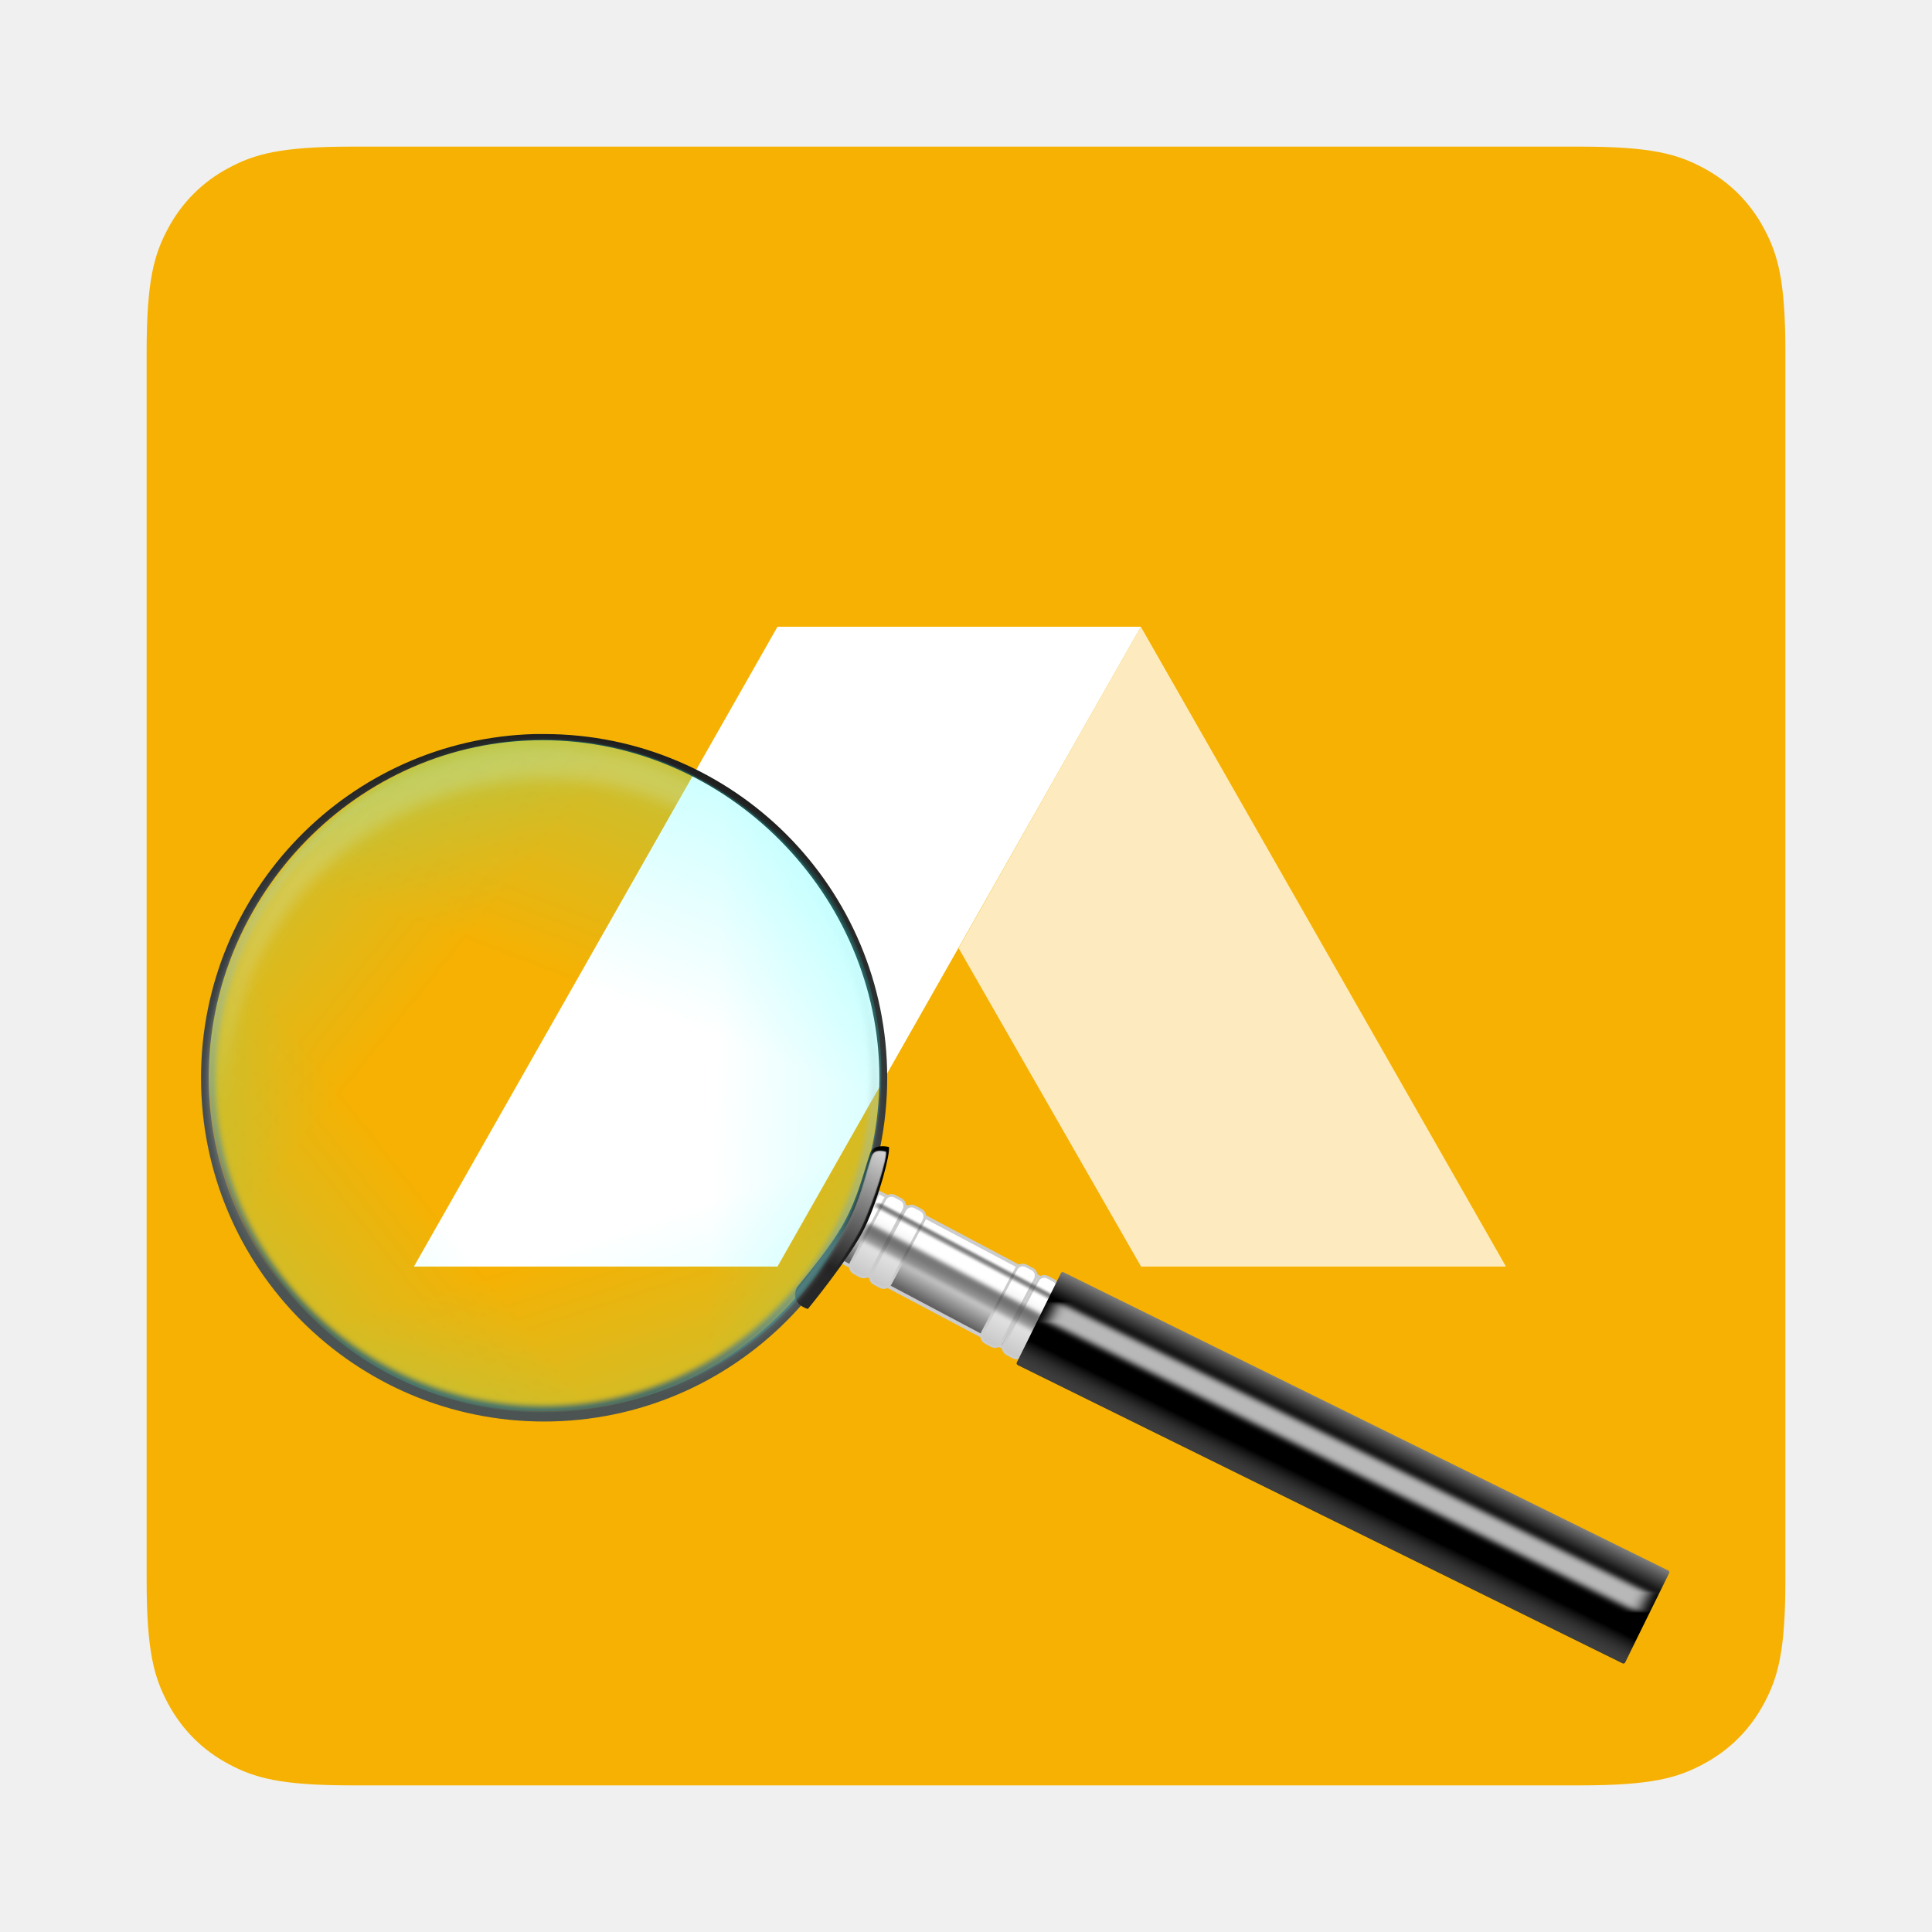
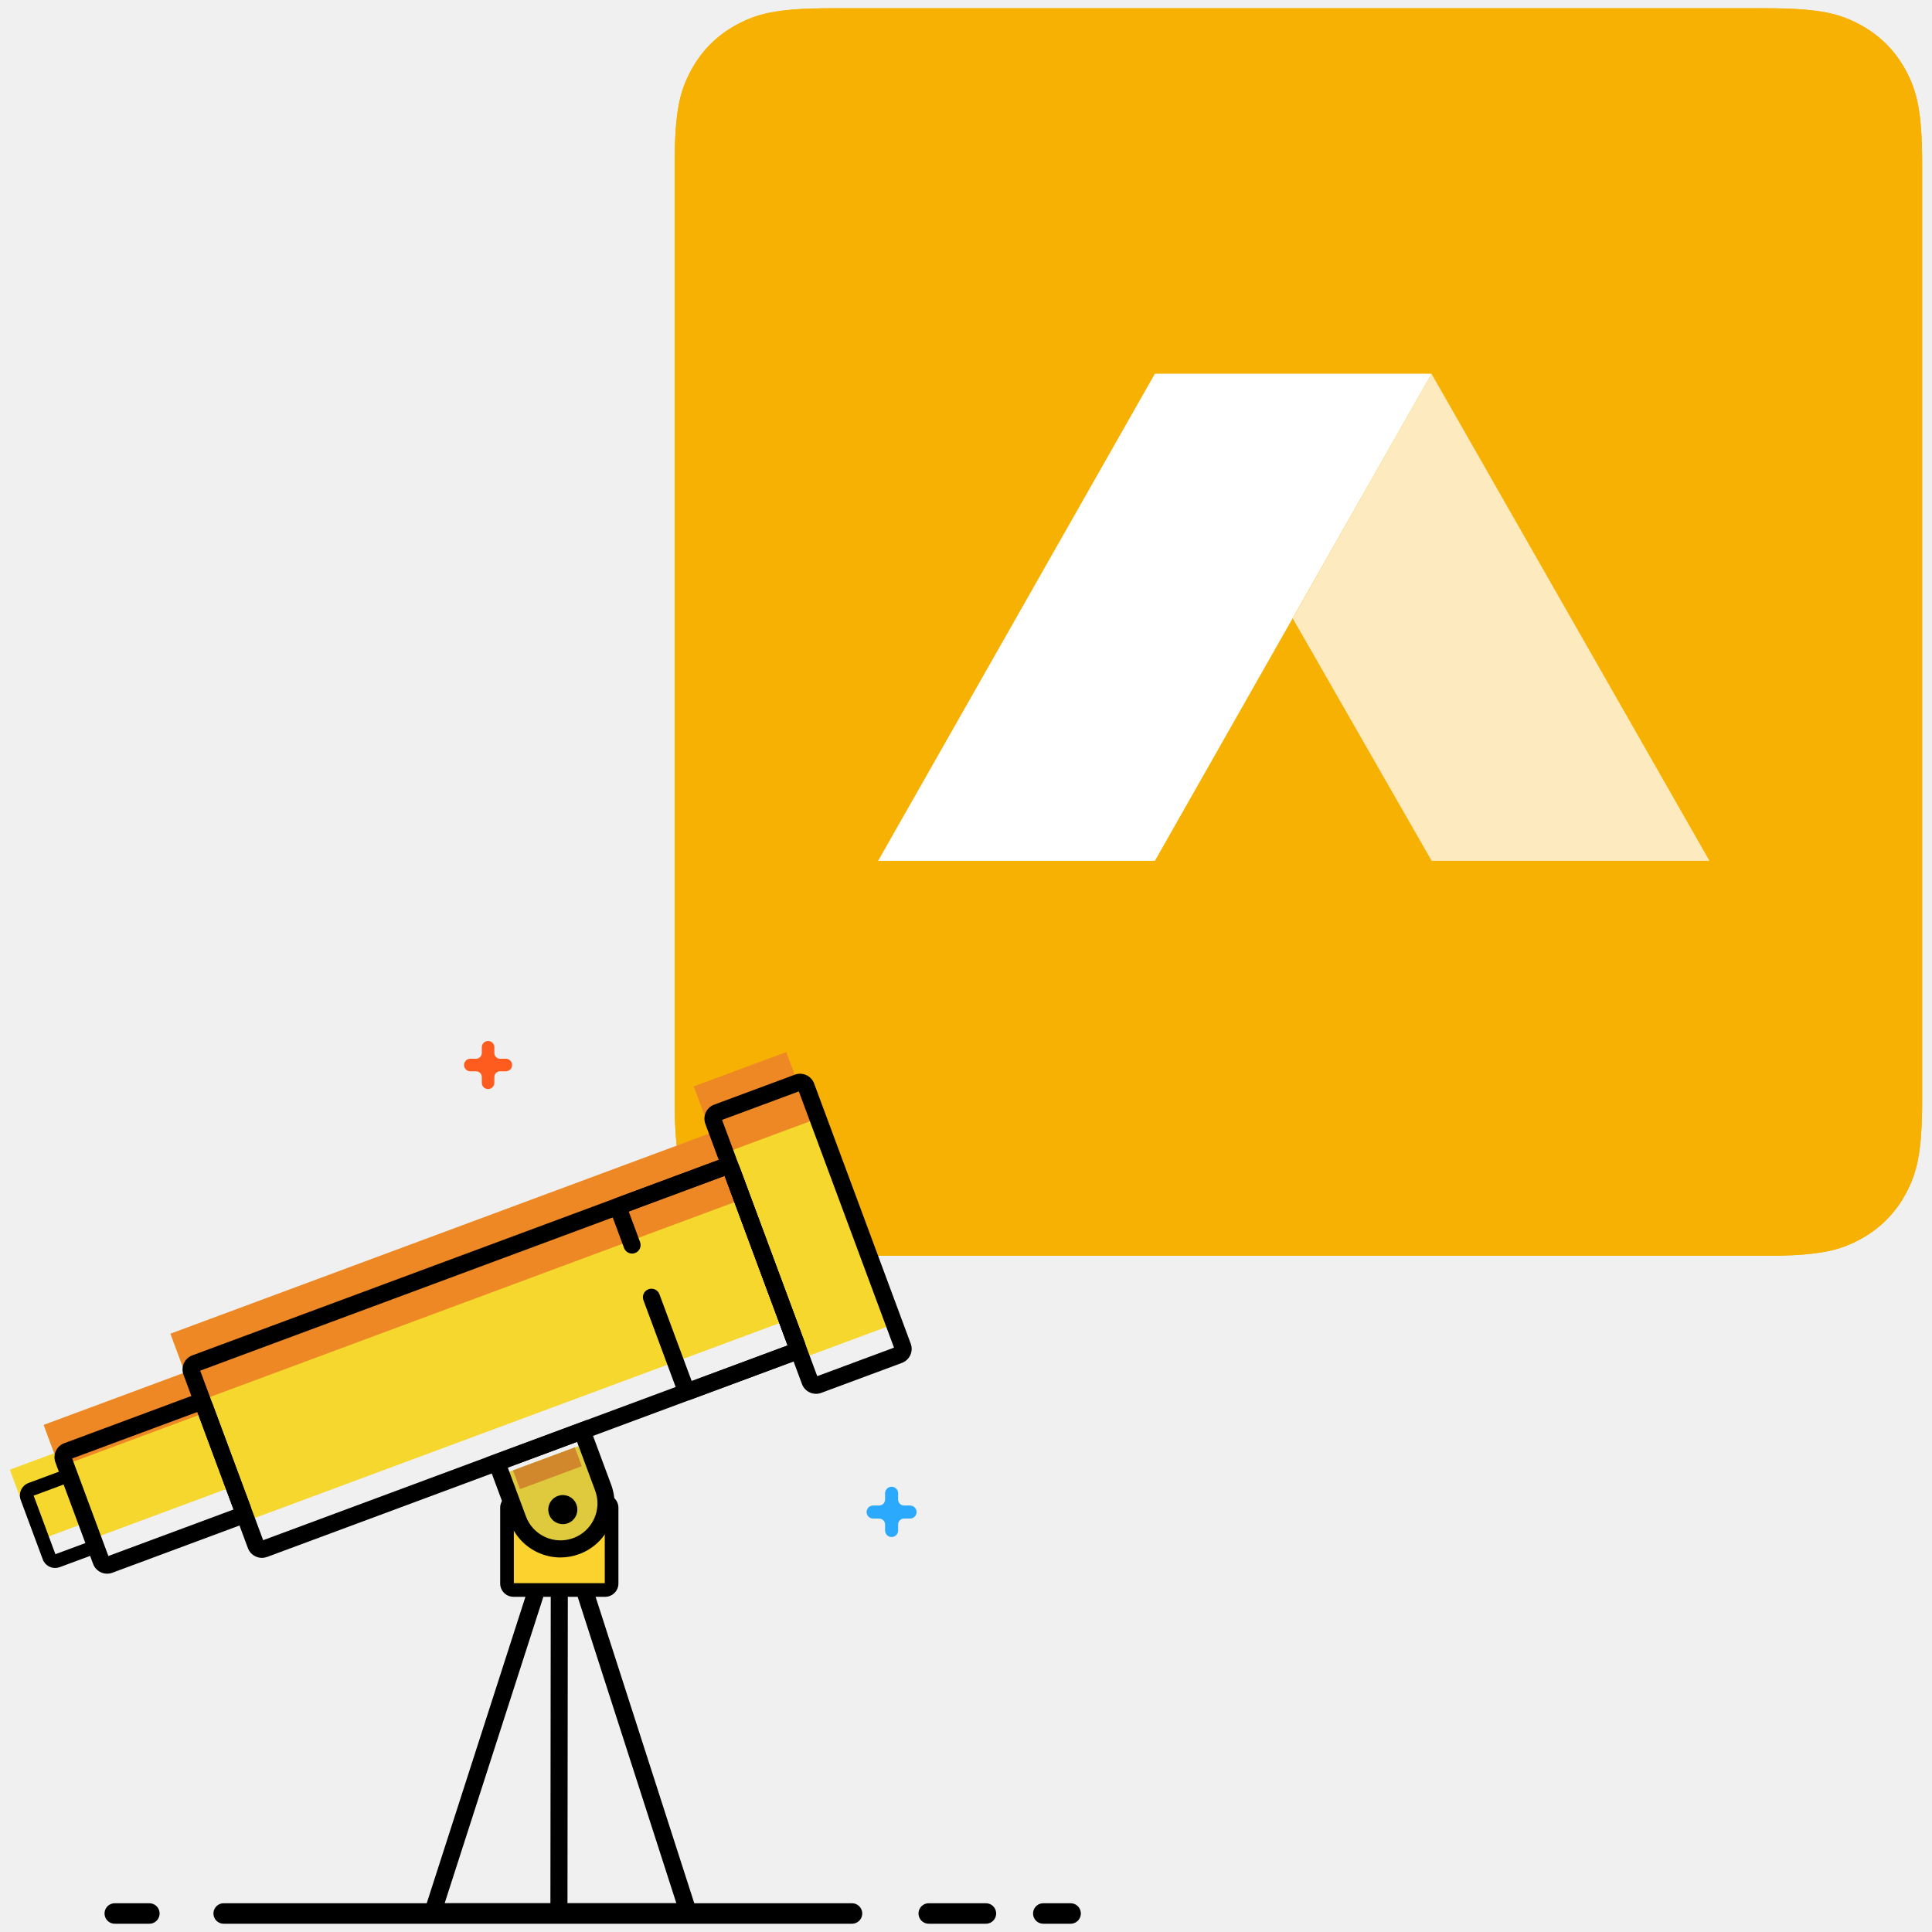
- <svg xmlns="http://www.w3.org/2000/svg" xmlns:xlink="http://www.w3.org/1999/xlink" id="svg5272" viewBox="0 0 500 500" version="1.1" width="500" height="500">
-   <defs id="defs5274">
-     <linearGradient id="linearGradient5106" y2="579.5" gradientUnits="userSpaceOnUse" x2="665.71" gradientTransform="translate(-270.98,-89.296)" y1="545.73" x1="685.34">
-       <stop id="stop4469-2-6" style="stop-color:#ffffff" offset="0" />
-       <stop id="stop4471-0-3" style="stop-color:#ffffff;stop-opacity:0" offset="1" />
+ <svg xmlns="http://www.w3.org/2000/svg" xmlns:xlink="http://www.w3.org/1999/xlink" viewBox="0 0 128 128" width="128" height="128" version="1.1" id="svg1" xml:space="preserve">
+   <defs id="defs1">
+     <linearGradient id="linearGradient3235">
+       <stop id="stop3237" style="stop-color:#ffffff" offset="0" />
+       <stop id="stop3247" style="stop-color:#43ff38" offset=".268" />
+       <stop id="stop3239" style="stop-color:#ffffff;stop-opacity:0" offset="1" />
    </linearGradient>
-     <filter id="filter4475-5-4" color-interpolation-filters="sRGB" x="-0.022" y="-0.012" width="1.043" height="1.025">
-       <feGaussianBlur id="feGaussianBlur4477-5-9" stdDeviation="0.206" />
-     </filter>
-     <linearGradient id="linearGradient5109" y2="582.2" gradientUnits="userSpaceOnUse" x2="664.04" gradientTransform="translate(-270.98,-89.296)" y1="551.59" x1="678.91">
-       <stop id="stop4214-8-0" style="stop-color:#000000" offset="0" />
-       <stop id="stop4216-9-5" style="stop-color:#272727" offset="1" />
+     <radialGradient id="radialGradient5217" xlink:href="#linearGradient3235" gradientUnits="userSpaceOnUse" cy="507.58" cx="544.68" gradientTransform="matrix(0.6462,0,0,0.37308,192.71,318.21)" r="7.672" />
+     <linearGradient id="linearGradient3282">
+       <stop id="stop3284" style="stop-color:#ffffff;stop-opacity:.294" offset="0" />
+       <stop id="stop3286" style="stop-color:#ffffff;stop-opacity:0" offset="1" />
    </linearGradient>
-     <filter id="filter4351-5-5" width="1.66" y="-0.022" x="-0.33" height="1.045" color-interpolation-filters="sRGB">
-       <feGaussianBlur id="feGaussianBlur4353-8-5" stdDeviation="1.629" />
-     </filter>
-     <linearGradient id="linearGradient5117" y2="544.71" gradientUnits="userSpaceOnUse" x2="904.29" gradientTransform="translate(-637.78,169.41)" y1="544.71" x1="897.21">
-       <stop id="stop4454-1-9" style="stop-color:#ffffff;stop-opacity:0" offset="0" />
-       <stop id="stop4456-5-9" style="stop-color:#7e7e7e" offset="1" />
-     </linearGradient>
-     <linearGradient id="linearGradient5120" y2="544.71" gradientUnits="userSpaceOnUse" x2="904.29" gradientTransform="translate(-1144,169.41)" y1="544.71" x1="897.21">
-       <stop id="stop4341-9-9" style="stop-color:#000000" offset="0" />
-       <stop id="stop4343-83-3" style="stop-color:#7e7e7e" offset="1" />
-     </linearGradient>
-     <linearGradient id="linearGradient5134" y2="529.31" xlink:href="#linearGradient4272-2-4" gradientUnits="userSpaceOnUse" x2="750.47" gradientTransform="translate(2.6689,0.87753)" y1="529.31" x1="754.46" />
-     <linearGradient id="linearGradient4272-2-4">
-       <stop id="stop4274-1-6" style="stop-color:#333333" offset="0" />
-       <stop id="stop4276-4-6" style="stop-color:#333333;stop-opacity:0" offset="1" />
-     </linearGradient>
-     <filter id="filter4280-8-6" width="1.861" y="-0.028" x="-0.43" height="1.056" color-interpolation-filters="sRGB">
-       <feGaussianBlur id="feGaussianBlur4282-6-2" stdDeviation="0.648" />
-     </filter>
-     <linearGradient id="linearGradient5132" y2="529.31" xlink:href="#linearGradient4272-2-4" gradientUnits="userSpaceOnUse" x2="750.47" gradientTransform="translate(-6.5814,0.87753)" y1="529.31" x1="754.46" />
-     <linearGradient id="linearGradient5139" y2="505.93" gradientUnits="userSpaceOnUse" x2="753.99" gradientTransform="matrix(0.84044,0,0,0.96288,-864.25,138.04)" y1="505.61" x1="734.13">
-       <stop id="stop4292-2-2" style="stop-color:#c5c5c5" offset="0" />
-       <stop id="stop4294-5-3" style="stop-color:#ffffff" offset="1" />
-     </linearGradient>
-     <linearGradient id="linearGradient5142" y2="505.93" gradientUnits="userSpaceOnUse" x2="753.99" gradientTransform="matrix(0.84044,0,0,0.96288,-864.25,144.35)" y1="505.61" x1="734.13">
-       <stop id="stop4286-0-8" style="stop-color:#c5c5c5" offset="0" />
-       <stop id="stop4288-0-8" style="stop-color:#ffffff" offset="1" />
-     </linearGradient>
-     <linearGradient id="linearGradient5145" y2="505.93" gradientUnits="userSpaceOnUse" x2="753.99" gradientTransform="matrix(0.84044,0,0,0.96288,-864.25,105.44)" y1="505.61" x1="734.13">
-       <stop id="stop4244-9-7" style="stop-color:#c5c5c5" offset="0" />
-       <stop id="stop4246-5-3" style="stop-color:#ffffff" offset="1" />
-     </linearGradient>
-     <linearGradient id="linearGradient5148" y2="505.93" gradientUnits="userSpaceOnUse" x2="753.99" gradientTransform="matrix(0.84044,0,0,0.96288,-864.25,99.571)" y1="505.61" x1="734.13">
-       <stop id="stop4298-8-5" style="stop-color:#c5c5c5" offset="0" />
-       <stop id="stop4300-1-5" style="stop-color:#ffffff" offset="1" />
-     </linearGradient>
-     <linearGradient id="linearGradient5151" y2="538.56" gradientUnits="userSpaceOnUse" x2="748.01" gradientTransform="matrix(0.84044,0,0,0.96288,-864.25,99.571)" y1="538.34" x1="736.83">
-       <stop id="stop4333-6-4" style="stop-color:#636363" offset="0" />
-       <stop id="stop4335-7-4" style="stop-color:#ffffff" offset="1" />
-     </linearGradient>
-     <linearGradient id="linearGradient5161" y2="572.83" gradientUnits="userSpaceOnUse" x2="579.42" gradientTransform="matrix(0.99624,0,0,0.99812,-269.04,-88.276)" y1="442.89" x1="610.28">
-       <stop id="stop3184-2-1" style="stop-color:#1a1a1a" offset="0" />
-       <stop id="stop3186-1-4" style="stop-color:#4c5353" offset="1" />
-     </linearGradient>
-     <linearGradient id="linearGradient5270" y2="516.783" gradientUnits="userSpaceOnUse" y1="366.227" gradientTransform="matrix(0.98639,0,0,0.968,-504.86,-430.974)" x2="617.159" x1="675.489">
-       <stop id="stop4133-5" style="stop-color:#00ffff" offset="0" />
-       <stop id="stop4135-4" style="stop-color:#00ffff;stop-opacity:0" offset="1" />
-     </linearGradient>
-     <filter style="color-interpolation-filters:sRGB" id="filter4197-7" x="-0.026" y="-0.048" width="1.053" height="1.095">
-       <feGaussianBlur id="feGaussianBlur4199-8" stdDeviation="1.842" />
-     </filter>
-     <linearGradient id="linearGradient5158" y2="598.59" gradientUnits="userSpaceOnUse" x2="566.93" gradientTransform="matrix(0.97494,0,0,0.96127,-256.68,-66.85)" y1="458.52" x1="606.95">
-       <stop id="stop3968-2-0" style="stop-color:#ffffff;stop-opacity:0" offset="0" />
-       <stop id="stop3970-4-3" style="stop-color:#4c5353" offset="1" />
-     </linearGradient>
-     <filter style="color-interpolation-filters:sRGB" id="filter3996-5-0" x="-0.011" y="-0.011" width="1.021" height="1.022">
-       <feGaussianBlur id="feGaussianBlur3998-8-3" stdDeviation="0.777" />
-     </filter>
-     <linearGradient id="linearGradient5270-9" y2="507.95" gradientUnits="userSpaceOnUse" y1="393.764" gradientTransform="matrix(0,-0.98639,0.968,0,-431.96,684.462)" x2="625.827" x1="719.338">
-       <stop id="stop4133-5-5" style="stop-color:#00ffff" offset="0" />
-       <stop id="stop4135-4-2" style="stop-color:#00ffff;stop-opacity:0" offset="1" />
-     </linearGradient>
-     <linearGradient id="linearGradient5270-9-0" y2="499.916" gradientUnits="userSpaceOnUse" y1="375.125" gradientTransform="matrix(-0.9269034,-0.3373653,0.3310755,-0.9096225,469.3591,783.3431)" x2="625.128" x1="703.999">
-       <stop id="stop4133-5-5-9" style="stop-color:#00ffff" offset="0" />
-       <stop id="stop4135-4-2-4" style="stop-color:#00ffff;stop-opacity:0" offset="1" />
-     </linearGradient>
-     <linearGradient id="linearGradient5270-9-0-6" y2="499.916" gradientUnits="userSpaceOnUse" y1="375.125" gradientTransform="matrix(-0.6340393,0.7556186,-0.741531,-0.6222184,870.6264,-29.65344)" x2="625.128" x1="703.999">
-       <stop id="stop4133-5-5-9-6" style="stop-color:#00ffff" offset="0" />
-       <stop id="stop4135-4-2-4-4" style="stop-color:#00ffff;stop-opacity:0" offset="1" />
-     </linearGradient>
-     <linearGradient id="linearGradient5270-9-0-6-4" y2="499.916" gradientUnits="userSpaceOnUse" y1="375.125" gradientTransform="matrix(0.493195,0.8542388,-0.8383126,0.484,243.9065,-684.9475)" x2="625.128" x1="703.999">
-       <stop id="stop4133-5-5-9-6-7" style="stop-color:#00ffff" offset="0" />
-       <stop id="stop4135-4-2-4-4-6" style="stop-color:#00ffff;stop-opacity:0" offset="1" />
-     </linearGradient>
-     <clipPath clipPathUnits="userSpaceOnUse" id="clipPath20">
-       <path d="M 64.097,512 H 447.903 c 22.288,0 30.37,-2.321 38.518,-6.678 8.148,-4.358 14.543,-10.752 18.901,-18.901 C 509.679,478.273 512,470.191 512,447.903 V 64.097 C 512,41.809 509.679,33.727 505.322,25.579 500.964,17.431 494.569,11.036 486.421,6.678 478.273,2.321 470.191,0 447.903,0 H 64.097 C 41.809,0 33.727,2.321 25.579,6.678 17.431,11.036 11.036,17.431 6.678,25.579 2.321,33.727 0,41.809 0,64.097 V 447.903 c 0,22.288 2.321,30.37 6.678,38.518 4.358,8.148 10.752,14.543 18.901,18.901 8.148,4.358 16.23,6.678 38.518,6.678 z" clip-rule="evenodd" id="path18" />
+     <clipPath clipPathUnits="userSpaceOnUse" id="clipPath210">
+       <path d="M 64.097,512 H 447.903 c 22.288,0 30.37,-2.321 38.518,-6.678 8.148,-4.358 14.543,-10.752 18.901,-18.901 C 509.679,478.273 512,470.191 512,447.903 V 64.097 C 512,41.809 509.679,33.727 505.322,25.579 500.964,17.431 494.569,11.036 486.421,6.678 478.273,2.321 470.191,0 447.903,0 H 64.097 C 41.809,0 33.727,2.321 25.579,6.678 17.431,11.036 11.036,17.431 6.678,25.579 2.321,33.727 0,41.809 0,64.097 V 447.903 c 0,22.288 2.321,30.37 6.678,38.518 4.358,8.148 10.752,14.543 18.901,18.901 8.148,4.358 16.23,6.678 38.518,6.678 z" clip-rule="evenodd" id="path208" />
    </clipPath>
-     <clipPath clipPathUnits="userSpaceOnUse" id="clipPath26">
-       <path d="M 0,0 H 512 V 512 H 0 Z" id="path24" />
+     <clipPath clipPathUnits="userSpaceOnUse" id="clipPath216">
+       <path d="M 0,0 H 512 V 512 H 0 Z" id="path214" />
    </clipPath>
-     <clipPath clipPathUnits="userSpaceOnUse" id="clipPath36">
-       <path d="M 310.621,362 424.709,162.094 H 310.696 l -57.009,99.499 z" clip-rule="evenodd" id="path34" />
+     <clipPath clipPathUnits="userSpaceOnUse" id="clipPath226">
+       <path d="M 310.621,362 424.709,162.094 H 310.696 l -57.009,99.499 z" clip-rule="evenodd" id="path224" />
    </clipPath>
-     <clipPath clipPathUnits="userSpaceOnUse" id="clipPath42">
-       <path d="M 0,0 H 512 V 512 H 0 Z" id="path40" />
+     <clipPath clipPathUnits="userSpaceOnUse" id="clipPath232">
+       <path d="M 0,0 H 512 V 512 H 0 Z" id="path230" />
    </clipPath>
-     <clipPath clipPathUnits="userSpaceOnUse" id="clipPath52">
-       <path d="M 197.101,362 83.515,162.094 H 197.101 L 310.621,362 Z" clip-rule="evenodd" id="path50" />
+     <clipPath clipPathUnits="userSpaceOnUse" id="clipPath242">
+       <path d="M 197.101,362 83.515,162.094 H 197.101 L 310.621,362 Z" clip-rule="evenodd" id="path240" />
    </clipPath>
-     <clipPath clipPathUnits="userSpaceOnUse" id="clipPath58">
-       <path d="M 0,0 H 512 V 512 H 0 Z" id="path56" />
+     <clipPath clipPathUnits="userSpaceOnUse" id="clipPath248">
+       <path d="M 0,0 H 512 V 512 H 0 Z" id="path246" />
+     </clipPath>
+     <clipPath clipPathUnits="userSpaceOnUse" id="clipPath1">
+       <path d="M 64.097,512 H 447.903 c 22.288,0 30.37,-2.321 38.518,-6.678 8.148,-4.358 14.543,-10.752 18.901,-18.901 C 509.679,478.273 512,470.191 512,447.903 V 64.097 C 512,41.809 509.679,33.727 505.322,25.579 500.964,17.431 494.569,11.036 486.421,6.678 478.273,2.321 470.191,0 447.903,0 H 64.097 C 41.809,0 33.727,2.321 25.579,6.678 17.431,11.036 11.036,17.431 6.678,25.579 2.321,33.727 0,41.809 0,64.097 V 447.903 c 0,22.288 2.321,30.37 6.678,38.518 4.358,8.148 10.752,14.543 18.901,18.901 8.148,4.358 16.23,6.678 38.518,6.678 z" clip-rule="evenodd" id="path1" />
+     </clipPath>
+     <clipPath clipPathUnits="userSpaceOnUse" id="clipPath2">
+       <path d="M 0,0 H 512 V 512 H 0 Z" id="path2" />
+     </clipPath>
+     <clipPath clipPathUnits="userSpaceOnUse" id="clipPath3">
+       <path d="M 310.621,362 424.709,162.094 H 310.696 l -57.009,99.499 z" clip-rule="evenodd" id="path3" />
+     </clipPath>
+     <clipPath clipPathUnits="userSpaceOnUse" id="clipPath4">
+       <path d="M 0,0 H 512 V 512 H 0 Z" id="path4" />
+     </clipPath>
+     <clipPath clipPathUnits="userSpaceOnUse" id="clipPath5">
+       <path d="M 197.101,362 83.515,162.094 H 197.101 L 310.621,362 Z" clip-rule="evenodd" id="path5" />
+     </clipPath>
+     <clipPath clipPathUnits="userSpaceOnUse" id="clipPath6">
+       <path d="M 0,0 H 512 V 512 H 0 Z" id="path6" />
    </clipPath>
  </defs>
-   <g id="layer1" transform="translate(-232.74,-351.21)" style="display:inline" />
-   <g id="layer5" style="display:inline" />
-   <g id="layer4" style="display:inline" />
-   <g id="layer3" style="display:inline" />
-   <g id="layer2" style="display:inline" />
-   <g id="layer6" style="display:inline" />
-   <g id="layer7" style="display:inline" />
-   <g id="layer8" style="display:inline" />
-   <g id="layer9" style="display:inline">
-     <g id="g1" transform="matrix(0.8939824,0,0,0.8939824,-230.2453,356.2071)">
-       <g id="g14" transform="matrix(0.9265536,0,0,-0.9265536,300,118.3955)">
-         <g id="g16" clip-path="url(#clipPath20)">
-           <g id="g22" clip-path="url(#clipPath26)">
-             <path d="M -1,513 H 513 V -1 H -1 Z" style="fill:#f6b102;fill-opacity:1;fill-rule:nonzero;stroke:none" id="path28" />
+   <g id="g2" transform="matrix(1.009762,0,0,1.009762,-1.623661,0.2695095)">
+     <g id="g418" transform="matrix(0.1598672,0,0,-0.1598673,45.87271,82.12731)">
+       <g id="g340" />
+       <g id="g348">
+         <g id="g346" clip-path="url(#clipPath210)">
+           <g id="g344" clip-path="url(#clipPath216)">
+             <path d="M -1,513 H 513 V -1 H -1 Z" style="fill:#f6b102;fill-opacity:1;fill-rule:nonzero;stroke:none" id="path342" />
          </g>
        </g>
      </g>
-       <g id="g30" transform="matrix(0.9265536,0,0,-0.9265536,300,118.3955)">
-         <g id="g32" clip-path="url(#clipPath36)">
-           <g id="g38" clip-path="url(#clipPath42)">
-             <path d="M 252.688,363 H 425.709 V 161.094 H 252.688 Z" style="fill:#fdebbf;fill-opacity:1;fill-rule:nonzero;stroke:none" id="path44" />
+       <g id="g356">
+         <g id="g354" clip-path="url(#clipPath226)">
+           <g id="g352" clip-path="url(#clipPath232)">
+             <path d="M 252.688,363 H 425.709 V 161.094 H 252.688 Z" style="fill:#fdebbf;fill-opacity:1;fill-rule:nonzero;stroke:none" id="path350" />
          </g>
        </g>
      </g>
-       <g id="g46" transform="matrix(0.9265536,0,0,-0.9265536,300,118.3955)">
-         <g id="g48" clip-path="url(#clipPath52)">
-           <g id="g54" clip-path="url(#clipPath58)">
-             <path d="M 82.515,363 H 311.621 V 161.094 H 82.515 Z" style="fill:#ffffff;fill-opacity:1;fill-rule:nonzero;stroke:none" id="path60" />
+       <g id="g364">
+         <g id="g362" clip-path="url(#clipPath242)">
+           <g id="g360" clip-path="url(#clipPath248)">
+             <path d="M 82.515,363 H 311.621 V 161.094 H 82.515 Z" style="fill:#ffffff;fill-opacity:1;fill-rule:nonzero;stroke:none" id="path358" />
+           </g>
+         </g>
+       </g>
+       <g id="g366" />
+       <g id="g374">
+         <g id="g372" clip-path="url(#clipPath210)">
+           <g id="g370" clip-path="url(#clipPath216)">
+             <path d="M -1,513 H 513 V -1 H -1 Z" style="fill:#f6b102;fill-opacity:1;fill-rule:nonzero;stroke:none" id="path368" />
+           </g>
+         </g>
+       </g>
+       <g id="g382">
+         <g id="g380" clip-path="url(#clipPath226)">
+           <g id="g378" clip-path="url(#clipPath232)">
+             <path d="M 252.688,363 H 425.709 V 161.094 H 252.688 Z" style="fill:#fdebbf;fill-opacity:1;fill-rule:nonzero;stroke:none" id="path376" />
+           </g>
+         </g>
+       </g>
+       <g id="g390">
+         <g id="g388" clip-path="url(#clipPath242)">
+           <g id="g386" clip-path="url(#clipPath248)">
+             <path d="M 82.515,363 H 311.621 V 161.094 H 82.515 Z" style="fill:#ffffff;fill-opacity:1;fill-rule:nonzero;stroke:none" id="path384" />
          </g>
        </g>
      </g>
    </g>
-     <g id="g2" transform="translate(51.79038,188.192)">
-       <path id="path3175-4" style="display:inline;fill:url(#linearGradient5161)" d="m 319.46,352.99 c -47.979,1.218 -86.486,40.594 -86.486,88.957 0,49.13 39.752,88.957 88.79,88.957 49.038,0 88.79,-39.827 88.79,-88.957 0,-49.13 -39.752,-88.957 -88.79,-88.957 -0.766,0 -1.542,-0.019 -2.304,0 z m 1.899,1.591 c 47.93,0 87.171,40.242 87.171,87.367 0,47.125 -38.836,86.524 -86.766,86.524 -47.93,0 -86.797,-39.399 -86.797,-86.524 0,-47.125 38.463,-87.367 86.392,-87.367 z" transform="translate(-232.74,-351.21)" />
-       <rect id="rect4234" style="display:inline;fill:url(#linearGradient5151);stroke:#cccccc;stroke-width:0.9" transform="rotate(-62.074,-408.1988,17.78421)" ry="0.419" height="54.937" width="20.389" y="581.66" x="-245.79" />
-       <rect id="rect4236" style="display:inline;fill:url(#linearGradient5148);stroke:#cccccc;stroke-width:0.703" transform="rotate(-62.074,-408.1988,17.78421)" ry="1.933" height="5.606" width="22.439" y="583.92" x="-246.81" />
-       <rect id="rect4258" style="display:inline;fill:url(#linearGradient5145);stroke:#cccccc;stroke-width:0.703" transform="rotate(-62.074,-408.1988,17.78421)" ry="1.933" height="5.606" width="22.439" y="589.79" x="-246.81" />
-       <rect id="rect4262" style="display:inline;fill:url(#linearGradient5142);stroke:#cccccc;stroke-width:0.703" transform="rotate(-62.074,-408.1988,17.78421)" ry="1.933" height="5.606" width="22.439" y="628.69" x="-246.81" />
-       <rect id="rect4266" style="display:inline;fill:url(#linearGradient5139);stroke:#cccccc;stroke-width:0.703" transform="rotate(-62.074,-408.1988,17.78421)" ry="1.933" height="5.606" width="22.439" y="622.39" x="-246.81" />
-       <rect id="rect4270" style="display:inline;opacity:0.668;fill:url(#linearGradient5132);filter:url(#filter4280-8-6)" transform="matrix(0.61202,-1.1546,0.85075,0.45096,-712.86,767.19)" ry="0.378" height="55.985" width="3.612" y="501.74" x="745.83" />
-       <rect id="rect4302" style="display:inline;opacity:0.668;fill:url(#linearGradient5134);filter:url(#filter4280-8-6)" transform="matrix(0.18806,-0.35477,0.85075,0.45096,-394.12,165.84)" ry="0.378" height="55.985" width="3.612" y="501.74" x="755.08" />
-       <rect id="rect4337" style="display:inline;fill:url(#linearGradient5120)" transform="rotate(-63.75,-398.7658,11.53318)" ry="0.496" height="175.51" width="26.765" y="626.37" x="-266.51" />
-       <rect id="rect4337-2" style="display:inline;opacity:0.491;fill:url(#linearGradient5117)" transform="matrix(-0.44229,0.89687,0.89687,0.44229,-232.74,-351.21)" ry="0.496" height="175.51" width="26.765" y="626.37" x="239.74" />
-       <rect id="rect4347" style="display:inline;opacity:0.721;fill:#ffffff;filter:url(#filter4351-5-5)" transform="matrix(0.21833,-0.44273,0.87167,0.42986,-372.2,349.22)" ry="0.496" height="175.51" width="11.847" y="456.96" x="884.98" />
-       <path id="path4202" style="display:inline;fill:url(#linearGradient5109)" d="m 410.99,459.85 c 0.459,1.53 -2.602,13.162 -6.122,20.661 -3.52,7.499 -14.846,21.273 -14.846,21.273 -3.015,-0.938 -4.067,-3.289 -2.755,-5.663 2.143,-2.755 8.388,-9.933 12.091,-16.682 3.702,-6.749 5.046,-12.868 6.778,-17.978 0.588,-1.733 2.737,-2.083 4.853,-1.612 z" transform="translate(-232.74,-351.21)" />
-       <path id="path4220" style="display:inline;fill:url(#linearGradient5106);filter:url(#filter4475-5-4)" d="m 410.23,461.06 c 0.43,1.442 -2.842,12.195 -6.141,19.258 -3.299,7.063 -14.172,20.744 -14.172,20.744 -1.512,-0.985 -3.395,-2.231 -2.165,-4.467 2.008,-2.595 8.917,-10.424 12.386,-16.781 3.469,-6.357 4.686,-12.576 6.309,-17.389 0.551,-1.633 1.8,-1.809 3.783,-1.365 z" transform="translate(-232.74,-351.21)" />
-       <path id="path3962-9" style="display:inline;fill:url(#linearGradient5158);filter:url(#filter3996-5-0)" d="m 319.24,358.12 c -46.953,1.173 -84.637,39.096 -84.637,85.674 0,47.317 38.902,85.674 86.892,85.674 47.99,0 86.892,-38.357 86.892,-85.674 0,-47.317 -38.902,-85.674 -86.892,-85.674 -0.75,0 -1.509,-0.019 -2.255,0 z m 1.859,1.532 c 46.905,0 85.307,38.756 85.307,84.142 0,45.385 -38.006,83.33 -84.911,83.33 -46.905,0 -84.942,-37.945 -84.942,-83.33 0,-45.385 37.641,-84.142 84.546,-84.142 z" transform="matrix(0.9990313,0,0,1.010772,-232.4286,-356.9963)" />
-       <path id="path4139-9" style="display:inline;opacity:0.207;fill:#ffffff;filter:url(#filter4197-7)" d="m 88.88,4.42 c -46.291,0 -83.438,38.762 -83.438,84.19 0,2.839 0.165,5.645 0.451,8.419 0.373,-45.13 37.352,-83.528 83.408,-83.528 43.377,0 79.436,34.046 83.799,75.711 v -0.601 c 0,-45.428 -37.929,-84.19 -84.22,-84.19 z" />
-       <path id="path3177" style="display:inline;opacity:0.485;fill:url(#linearGradient5270)" d="m 176.42,90.7 c 0,47.214 -39.001,86.706 -87.112,86.706 -48.111,0 -87.112,-39.492 -87.112,-86.706 0,-47.214 38.596,-87.518 86.706,-87.518 48.111,0 87.518,40.304 87.518,87.518 z" />
-       <path id="path3177-2" style="display:inline;opacity:0.454;fill:url(#linearGradient5270-9)" d="M 89.714,3.182 C 136.928,3.182 176.42,42.183 176.42,90.294 176.42,138.405 136.928,177.406 89.714,177.406 c -47.214,0 -87.518,-38.596 -87.518,-86.706 0,-48.111 40.304,-87.518 87.518,-87.518 z" />
-       <path id="path3177-2-1" style="display:inline;opacity:0.459;fill:url(#linearGradient5270-9-0)" d="M 7.588,60.118 C 23.736,15.752 73.893,-8.019 119.102,8.435 164.312,24.89 187.453,75.34 171.305,119.707 155.157,164.073 105.104,188.746 59.895,172.291 14.686,155.836 -8.56,104.485 7.588,60.118 Z" />
-       <path id="path3177-2-1-9" style="display:inline;opacity:0.454;fill:url(#linearGradient5270-9-0-6)" d="M 33.083,156.912 C -3.085,126.563 -8.269,71.302 22.656,34.447 53.582,-2.409 108.904,-6.9 145.072,23.448 c 36.168,30.349 42.234,85.822 11.309,122.676 -30.925,36.855 -87.13,41.136 -123.298,10.787 z" />
-       <path id="path3177-2-1-9-6" style="display:inline;opacity:0.485;fill:url(#linearGradient5270-9-0-6-4)" d="M 132.764,165.895 C 91.875,189.502 38.173,175.472 14.118,133.807 -9.938,92.142 4.763,38.62 45.652,15.013 86.54,-8.594 140.742,4.679 164.797,46.343 c 24.055,41.665 8.855,95.945 -32.034,119.552 z" />
+     <g id="g1" transform="matrix(0.7411395,0,0,0.7411395,1.9473,31.321)">
+       <path d="m 48.304,94.208 -0.036,32.414 1.511,0.002 0.036,-32.414 z" fill="" id="path1-3" style="stroke-width:0.129" />
+       <path d="m 38.419,127.381 h 21.488 c 0.378,0 0.719,-0.164 0.934,-0.449 0.216,-0.285 0.28,-0.658 0.177,-1.021 l -0.008,-0.026 L 50.027,91.781 c -0.194,-0.679 -0.709,-0.735 -0.864,-0.735 h -0.001 c -0.154,2.59e-4 -0.671,0.056 -0.87,0.762 L 37.315,125.885 c -0.111,0.389 -0.046,0.762 0.17,1.047 0.216,0.285 0.556,0.449 0.934,0.449 z M 59.419,125.87 H 38.907 L 49.163,94.028 Z m -10.384,-33.908 0.714,0.248 c -0.004,0.01 -0.008,0.021 -0.014,0.033 z" fill="" id="path2-6" style="stroke-width:0.129" />
+       <path d="m 91.935,126.779 h 2.357" fill="#fedebb" id="path3-7" style="stroke-width:0.129" />
+       <path d="m 91.935,127.685 h 2.357 a 0.907,0.907 0 1 0 0,-1.813 h -2.357 a 0.907,0.907 0 1 0 0,1.813 z" fill="" id="path4-5" style="stroke-width:0.129" />
+       <path d="m 81.794,126.779 h 4.999" fill="#fedebb" id="path5-3" style="stroke-width:0.129" />
+       <path d="m 81.794,127.685 h 4.999 a 0.907,0.907 0 1 0 0,-1.813 h -4.999 a 0.907,0.907 0 1 0 0,1.813 z" fill="" id="path6-5" style="stroke-width:0.129" />
+       <path d="M 19.375,126.779 H 74.938" fill="#fedebb" id="path7" style="stroke-width:0.129" />
+       <path d="m 19.375,127.685 h 55.563 a 0.907,0.907 0 1 0 0,-1.813 H 19.375 a 0.907,0.907 0 1 0 0,1.813 z" fill="" id="path8" style="stroke-width:0.129" />
+       <path d="M 9.734,126.779 H 12.733" fill="#fedebb" id="path9" style="stroke-width:0.129" />
+       <path d="m 9.734,127.685 h 3 a 0.907,0.907 0 1 0 0,-1.813 H 9.734 a 0.907,0.907 0 1 0 0,1.813 z" fill="" id="path10" style="stroke-width:0.129" />
+       <path d="m 53.649,89.789 h -9.258 v 7.851 h 9.258 z" fill="#fcd22e" id="path11" style="stroke-width:0.129" />
+       <path d="m 44.999,98.742 h 8.116 c 0.648,0 1.175,-0.528 1.175,-1.176 v -6.709 c 0,-0.648 -0.527,-1.176 -1.175,-1.176 h -8.116 c -0.648,0 -1.176,0.527 -1.176,1.176 v 6.709 c -1.29e-4,0.648 0.528,1.176 1.176,1.176 z m 8.083,-1.209 H 45.031 V 90.891 h 8.05 z" fill="" id="path12" style="stroke-width:0.129" />
+       <path d="m 50.844,85.361 1.942,5.228 c 0.645,1.737 -0.24,3.668 -1.977,4.313 -1.736,0.646 -3.668,-0.24 -4.313,-1.976 l -1.942,-5.228 z" fill="#dfc93d" id="path16" style="stroke-width:0.129" />
+       <path d="m 48.162,91.471 c 0.248,0.665 0.987,1.004 1.654,0.758 0.665,-0.248 1.004,-0.987 0.757,-1.654 -0.248,-0.666 -0.987,-1.006 -1.654,-0.758 -0.666,0.248 -1.005,0.987 -0.757,1.654 z" fill="" id="path17" style="stroke-width:0.129" />
+       <path d="m 50.429,85.517 -5.471,2.032 0.618,1.663 5.471,-2.032 z" fill="#d1872c" id="path18" style="stroke-width:0.129" />
+       <path d="m 77.368,90.661 a 0.529,0.529 0 0 0 0.529,-0.529 v -0.529 a 0.578,0.578 0 1 1 1.155,0 v 0.529 a 0.529,0.529 0 0 0 0.529,0.529 h 0.529 a 0.577,0.577 0 0 1 0.577,0.577 0.577,0.577 0 0 1 -0.577,0.577 h -0.529 a 0.529,0.529 0 0 0 -0.529,0.529 v 0.529 a 0.578,0.578 0 0 1 -0.578,0.577 0.577,0.577 0 0 1 -0.577,-0.577 V 92.345 A 0.529,0.529 0 0 0 77.368,91.816 H 76.839 A 0.577,0.577 0 0 1 76.261,91.238 0.577,0.577 0 0 1 76.839,90.661 Z" fill="#2ba9fc" id="path19" style="stroke-width:0.129" />
+       <path d="m 41.686,51.108 a 0.509,0.509 0 0 0 0.509,-0.509 v -0.51 a 0.555,0.555 0 0 1 0.556,-0.555 0.554,0.554 0 0 1 0.555,0.555 v 0.51 a 0.509,0.509 0 0 0 0.509,0.509 h 0.509 a 0.555,0.555 0 0 1 0.556,0.555 0.556,0.556 0 0 1 -0.556,0.556 h -0.509 a 0.509,0.509 0 0 0 -0.509,0.509 v 0.509 a 0.555,0.555 0 0 1 -0.555,0.555 0.555,0.555 0 0 1 -0.556,-0.555 v -0.509 a 0.509,0.509 0 0 0 -0.509,-0.509 h -0.509 a 0.555,0.555 0 1 1 0,-1.111 z" fill="#fd5c1e" id="path20" style="stroke-width:0.129" />
+       <path d="M 20.864,92.222 68.71,74.453 62.61,58.028 14.763,75.798 Z" fill="#f5d72e" id="path26" style="stroke-width:0.129" />
+       <path d="M 64.728,63.745 62.474,57.676 14.629,75.448 l 2.255,6.07 z" fill="#ed8824" id="path27" style="stroke-width:0.129" />
+       <path d="m 69.233,50.69 -8.212,3.049 8.95,24.101 8.212,-3.049 z" fill="#f5d72e" id="path28" style="stroke-width:0.129" />
+       <path d="m 71.417,56.583 -2.254,-6.071 -8.213,3.049 2.254,6.071 z" fill="#ed8824" id="path29" style="stroke-width:0.129" />
+       <path d="M 7.223,93.786 19.72,89.145 15.987,79.094 3.49,83.735 Z" fill="#f5d72e" id="path30" style="stroke-width:0.129" />
+       <path d="M 2.76,93.805 6.688,92.346 4.342,86.029 0.414,87.487 Z" fill="#f5d72e" id="path31" style="stroke-width:0.129" />
+       <path d="m 4.427,96.19 a 1.171,1.171 0 0 0 0.411,-0.075 L 7.694,95.055 c 0.608,-0.227 0.918,-0.906 0.692,-1.512 L 6.438,88.297 A 1.167,1.167 0 0 0 5.826,87.638 1.168,1.168 0 0 0 4.928,87.604 l -2.857,1.061 a 1.166,1.166 0 0 0 -0.66,0.612 1.169,1.169 0 0 0 -0.034,0.899 l 1.949,5.248 a 1.17,1.17 0 0 0 0.613,0.66 1.17,1.17 0 0 0 0.488,0.107 z M 7.242,93.934 4.447,94.971 2.522,89.787 5.317,88.749 Z" fill="" id="path32" style="stroke-width:0.129" />
+       <path d="M 17.283,82.596 15.903,78.882 3.406,83.523 4.786,87.238 Z" fill="#ed8824" id="path33" style="stroke-width:0.129" />
+       <path d="m 71.782,80.773 c 0.156,0 0.312,-0.028 0.463,-0.084 l 7.14,-2.652 a 1.317,1.317 0 0 0 0.744,-0.691 1.318,1.318 0 0 0 0.038,-1.015 L 71.615,53.301 c -0.255,-0.686 -1.02,-1.037 -1.706,-0.782 l -7.141,2.652 c -0.686,0.255 -1.036,1.02 -0.782,1.705 l 8.554,23.031 a 1.318,1.318 0 0 0 0.691,0.744 1.324,1.324 0 0 0 0.552,0.121 z m 6.905,-4.088 -6.796,2.524 -8.425,-22.686 6.796,-2.524 z" fill="" id="path34" style="stroke-width:0.129" />
+       <path d="m 22.73,95.295 c 0.156,0 0.311,-0.028 0.462,-0.083 l 5.17e-4,-1.29e-4 46.775,-17.372 a 1.316,1.316 0 0 0 0.744,-0.691 1.316,1.316 0 0 0 0.037,-1.016 L 65.046,60.78 a 1.317,1.317 0 0 0 -0.689,-0.744 1.318,1.318 0 0 0 -1.016,-0.038 l -46.775,17.372 c -0.685,0.254 -1.036,1.019 -0.783,1.704 l 5.704,15.355 a 1.316,1.316 0 0 0 0.691,0.744 1.322,1.322 0 0 0 0.553,0.122 z M 69.269,76.487 22.839,93.731 17.264,78.722 63.694,61.478 Z" fill="" id="path35" style="stroke-width:0.129" />
+       <path d="m 60.411,81.335 a 0.847,0.847 0 0 0 0.293,-0.056 l 9.688,-3.598 c 0.307,-0.114 0.76,-0.467 0.357,-1.549 L 65.046,60.78 c -0.398,-1.079 -0.971,-1.054 -1.277,-0.941 l -9.69,3.598 c -0.374,0.142 -0.735,0.524 -0.358,1.547 l 1.069,2.88 a 0.756,0.756 0 0 0 0.971,0.445 0.755,0.755 0 0 0 0.445,-0.971 l -1.005,-2.706 8.492,-3.153 5.574,15.009 -8.492,3.154 -2.853,-7.683 a 0.755,0.755 0 0 0 -1.417,0.526 l 2.917,7.856 c 0.29,0.778 0.661,0.996 0.986,0.996 z M 9.028,96.695 a 1.324,1.324 0 0 0 0.463,-0.084 L 20.917,92.367 a 1.315,1.315 0 0 0 0.744,-0.69 1.319,1.319 0 0 0 0.038,-1.016 L 18.364,81.682 C 18.109,80.996 17.343,80.645 16.658,80.9 L 5.231,85.144 a 1.318,1.318 0 0 0 -0.745,0.692 1.317,1.317 0 0 0 -0.036,1.015 l 3.334,8.978 a 1.32,1.32 0 0 0 0.693,0.746 1.326,1.326 0 0 0 0.55,0.121 z M 20.218,91.015 9.137,95.131 5.931,86.496 17.011,82.38 Z m 28.943,4.245 a 4.776,4.776 0 0 0 1.667,-0.302 c 1.197,-0.444 2.149,-1.328 2.682,-2.489 0.532,-1.161 0.581,-2.46 0.136,-3.657 l -2.128,-5.727 -8.964,3.33 2.126,5.726 c 0.445,1.197 1.329,2.15 2.49,2.682 0.635,0.291 1.311,0.437 1.989,0.437 z m 1.468,-10.233 1.601,4.31 a 3.25,3.25 0 0 1 -0.093,2.501 3.248,3.248 0 0 1 -1.835,1.703 c -0.819,0.304 -1.707,0.272 -2.501,-0.092 -0.794,-0.364 -1.399,-1.016 -1.703,-1.835 l -1.601,-4.309 z" fill="" id="path36" style="stroke-width:0.129" />
    </g>
  </g>
</svg>
